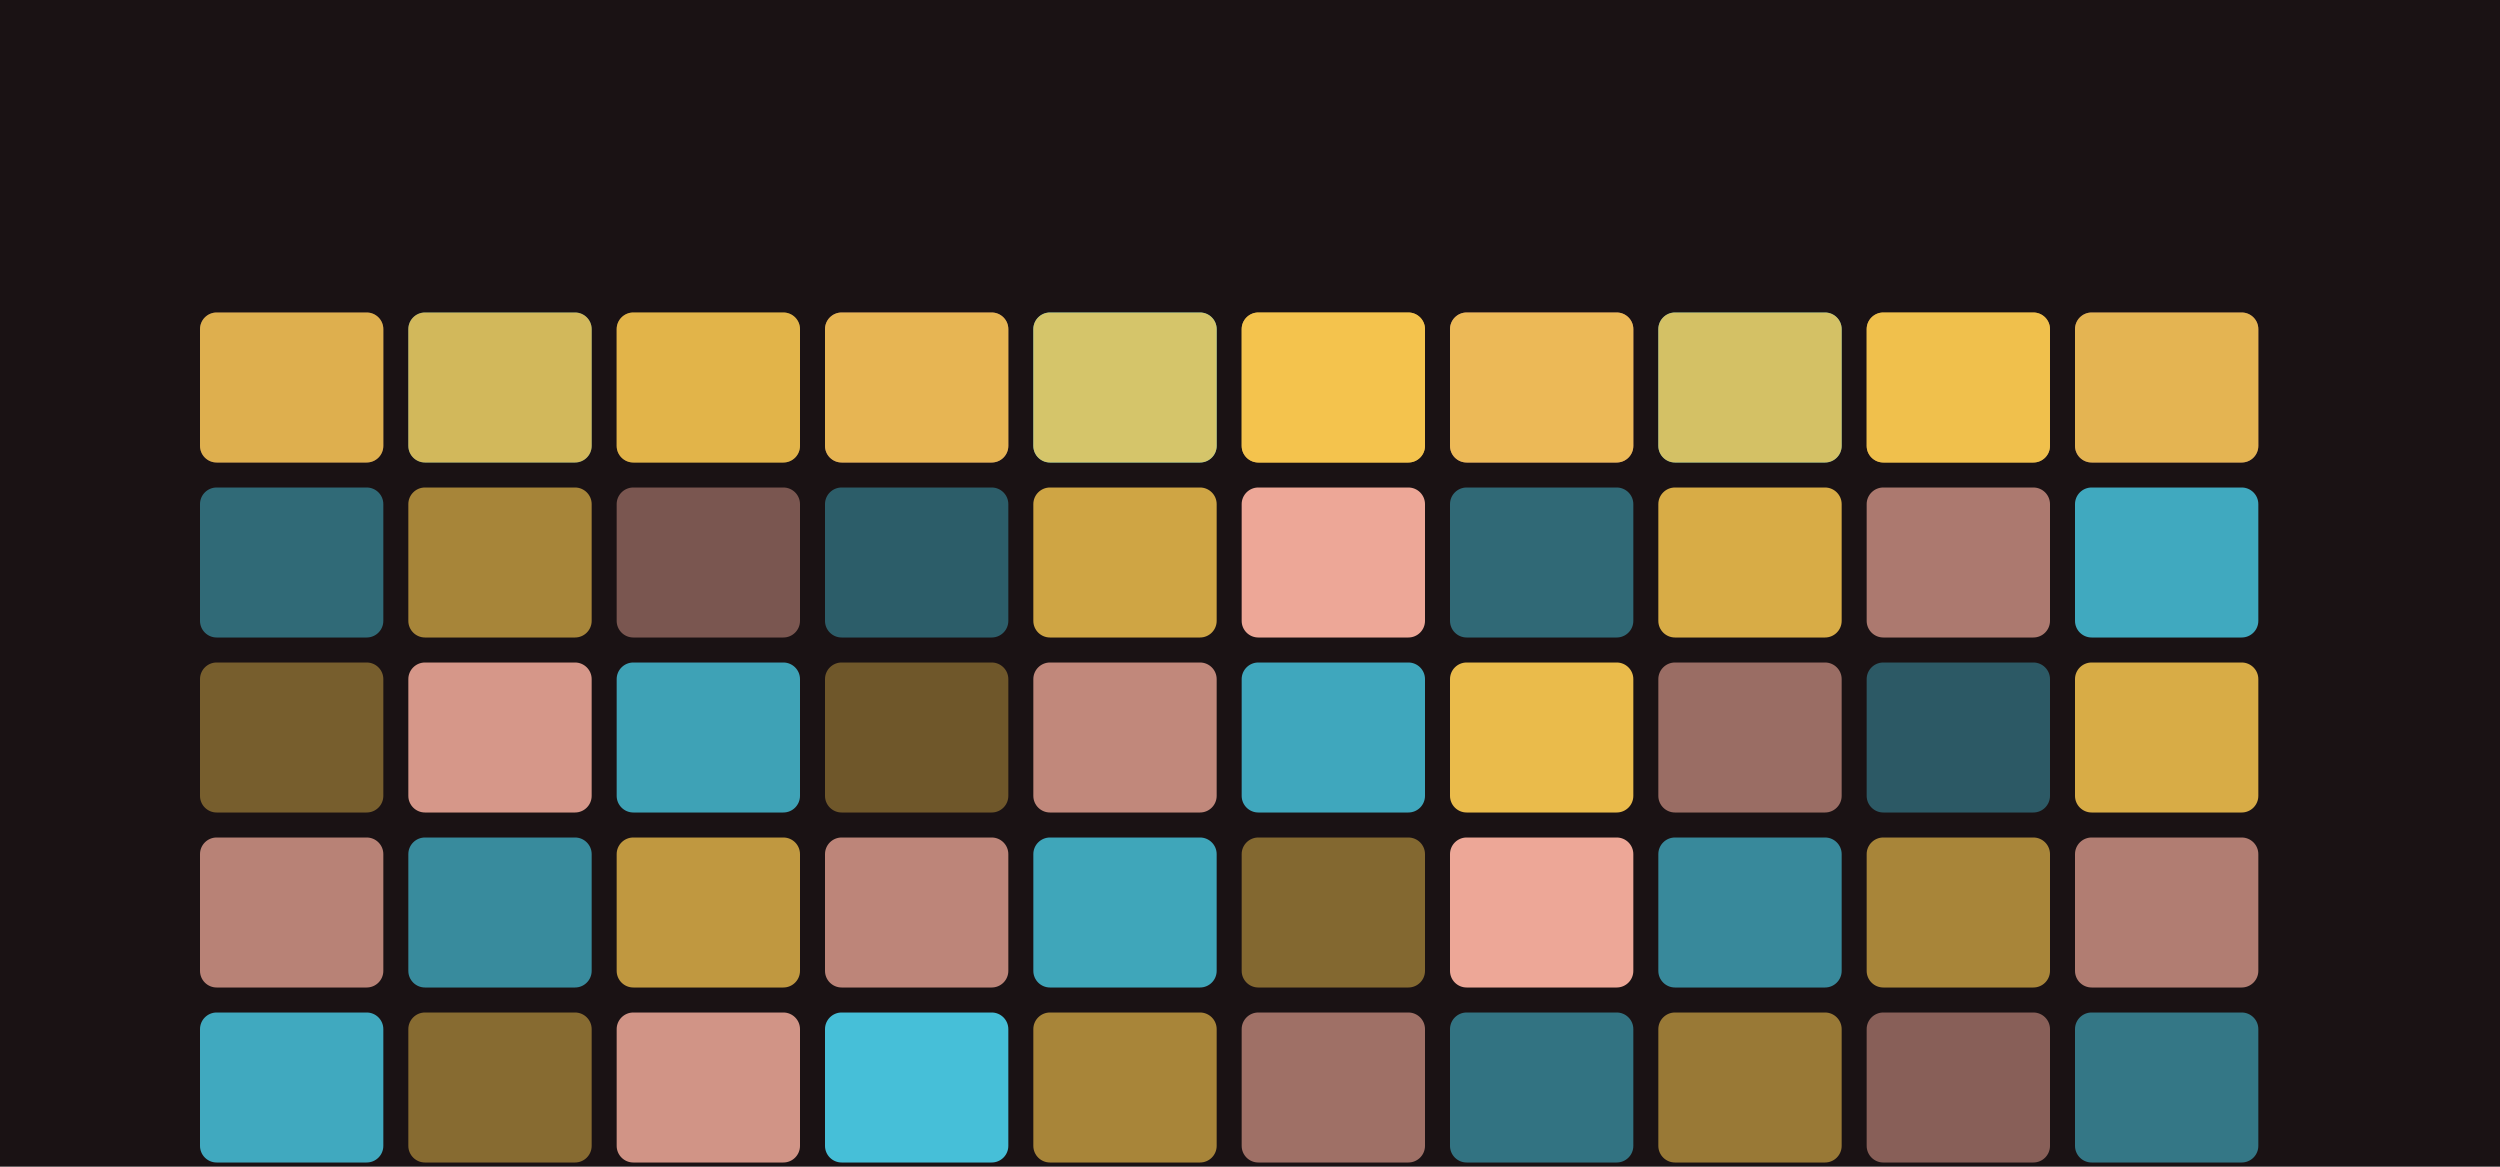
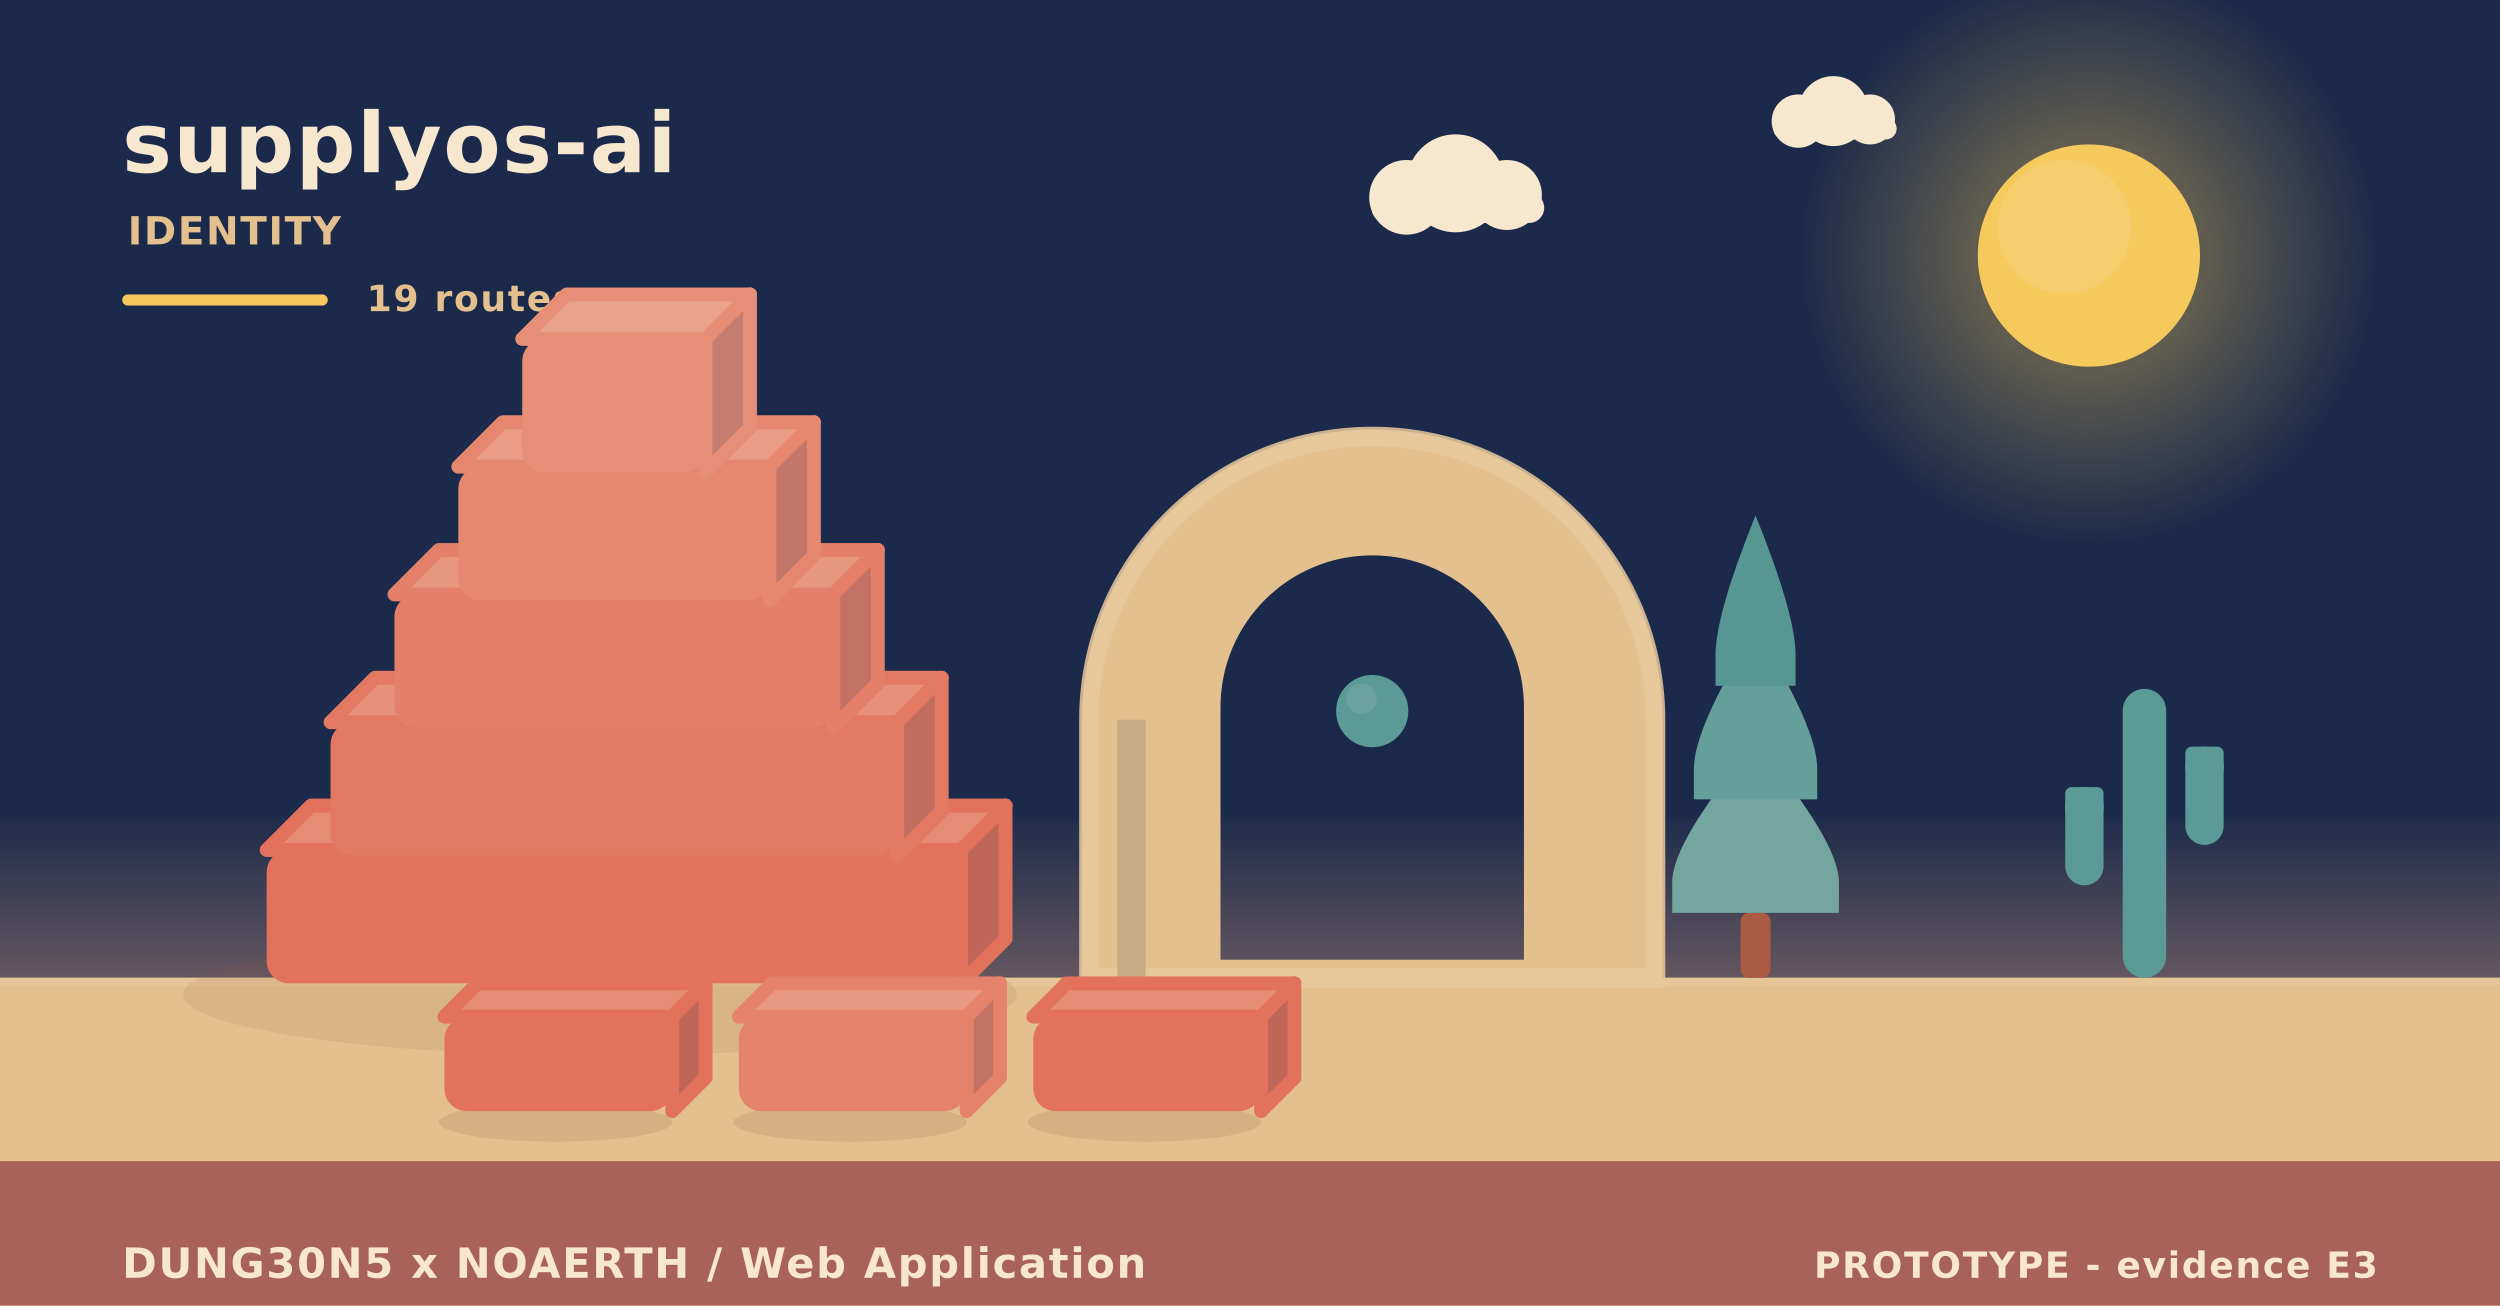
- <svg xmlns="http://www.w3.org/2000/svg" viewBox="0 0 1200 560" width="1200" height="560" role="img" aria-label="supplyos-ai hero">
-   <rect width="1200" height="560" fill="#1a1214" />
-   <defs>
-     <linearGradient id="gh" x1="0" y1="0" x2="1" y2="1">
-       <stop offset="0%" stop-color="#ffb4a2" />
-       <stop offset="100%" stop-color="#48cae4" />
-     </linearGradient>
-   </defs>
-   <rect x="96.00" y="150.00" width="88.00" height="72.00" rx="8.00" fill="#ffb4a2" opacity="0.38" />
-   <rect x="196.00" y="150.00" width="88.00" height="72.00" rx="8.00" fill="#48cae4" opacity="0.58" />
-   <rect x="296.00" y="150.00" width="88.00" height="72.00" rx="8.00" fill="#f9c74f" opacity="0.49" />
-   <rect x="396.00" y="150.00" width="88.00" height="72.00" rx="8.00" fill="#ffb4a2" opacity="0.58" />
-   <rect x="496.00" y="150.00" width="88.00" height="72.00" rx="8.00" fill="#48cae4" opacity="0.93" />
-   <rect x="596.00" y="150.00" width="88.00" height="72.00" rx="8.00" fill="#f9c74f" opacity="0.89" />
-   <rect x="696.00" y="150.00" width="88.00" height="72.00" rx="8.00" fill="#ffb4a2" opacity="0.69" />
-   <rect x="796.00" y="150.00" width="88.00" height="72.00" rx="8.00" fill="#48cae4" opacity="0.82" />
-   <rect x="896.00" y="150.00" width="88.00" height="72.00" rx="8.00" fill="#f9c74f" opacity="0.80" />
-   <rect x="996.00" y="150.00" width="88.00" height="72.00" rx="8.00" fill="#ffb4a2" opacity="0.52" />
-   <rect x="96.00" y="234.00" width="88.00" height="72.00" rx="8.00" fill="#48cae4" opacity="0.48" />
-   <rect x="196.00" y="234.00" width="88.00" height="72.00" rx="8.00" fill="#f9c74f" opacity="0.63" />
-   <rect x="296.00" y="234.00" width="88.00" height="72.00" rx="8.00" fill="#ffb4a2" opacity="0.42" />
-   <rect x="396.00" y="234.00" width="88.00" height="72.00" rx="8.00" fill="#48cae4" opacity="0.41" />
-   <rect x="496.00" y="234.00" width="88.00" height="72.00" rx="8.00" fill="#f9c74f" opacity="0.81" />
-   <rect x="596.00" y="234.00" width="88.00" height="72.00" rx="8.00" fill="#ffb4a2" opacity="0.92" />
-   <rect x="696.00" y="234.00" width="88.00" height="72.00" rx="8.00" fill="#48cae4" opacity="0.47" />
-   <rect x="796.00" y="234.00" width="88.00" height="72.00" rx="8.00" fill="#f9c74f" opacity="0.85" />
-   <rect x="896.00" y="234.00" width="88.00" height="72.00" rx="8.00" fill="#ffb4a2" opacity="0.64" />
-   <rect x="996.00" y="234.00" width="88.00" height="72.00" rx="8.00" fill="#48cae4" opacity="0.82" />
-   <rect x="96.00" y="318.00" width="88.00" height="72.00" rx="8.00" fill="#f9c74f" opacity="0.42" />
-   <rect x="196.00" y="318.00" width="88.00" height="72.00" rx="8.00" fill="#ffb4a2" opacity="0.82" />
-   <rect x="296.00" y="318.00" width="88.00" height="72.00" rx="8.00" fill="#48cae4" opacity="0.78" />
-   <rect x="396.00" y="318.00" width="88.00" height="72.00" rx="8.00" fill="#f9c74f" opacity="0.38" />
-   <rect x="496.00" y="318.00" width="88.00" height="72.00" rx="8.00" fill="#ffb4a2" opacity="0.73" />
-   <rect x="596.00" y="318.00" width="88.00" height="72.00" rx="8.00" fill="#48cae4" opacity="0.81" />
-   <rect x="696.00" y="318.00" width="88.00" height="72.00" rx="8.00" fill="#f9c74f" opacity="0.93" />
-   <rect x="796.00" y="318.00" width="88.00" height="72.00" rx="8.00" fill="#ffb4a2" opacity="0.56" />
-   <rect x="896.00" y="318.00" width="88.00" height="72.00" rx="8.00" fill="#48cae4" opacity="0.39" />
-   <rect x="996.00" y="318.00" width="88.00" height="72.00" rx="8.00" fill="#f9c74f" opacity="0.85" />
-   <rect x="96.00" y="402.00" width="88.00" height="72.00" rx="8.00" fill="#ffb4a2" opacity="0.69" />
-   <rect x="196.00" y="402.00" width="88.00" height="72.00" rx="8.00" fill="#48cae4" opacity="0.66" />
-   <rect x="296.00" y="402.00" width="88.00" height="72.00" rx="8.00" fill="#f9c74f" opacity="0.74" />
-   <rect x="396.00" y="402.00" width="88.00" height="72.00" rx="8.00" fill="#ffb4a2" opacity="0.71" />
-   <rect x="496.00" y="402.00" width="88.00" height="72.00" rx="8.00" fill="#48cae4" opacity="0.80" />
-   <rect x="596.00" y="402.00" width="88.00" height="72.00" rx="8.00" fill="#f9c74f" opacity="0.47" />
-   <rect x="696.00" y="402.00" width="88.00" height="72.00" rx="8.00" fill="#ffb4a2" opacity="0.92" />
-   <rect x="796.00" y="402.00" width="88.00" height="72.00" rx="8.00" fill="#48cae4" opacity="0.65" />
-   <rect x="896.00" y="402.00" width="88.00" height="72.00" rx="8.00" fill="#f9c74f" opacity="0.64" />
-   <rect x="996.00" y="402.00" width="88.00" height="72.00" rx="8.00" fill="#ffb4a2" opacity="0.66" />
-   <rect x="96.00" y="486.00" width="88.00" height="72.00" rx="8.00" fill="#48cae4" opacity="0.82" />
-   <rect x="196.00" y="486.00" width="88.00" height="72.00" rx="8.00" fill="#f9c74f" opacity="0.49" />
-   <rect x="296.00" y="486.00" width="88.00" height="72.00" rx="8.00" fill="#ffb4a2" opacity="0.80" />
-   <rect x="396.00" y="486.00" width="88.00" height="72.00" rx="8.00" fill="#48cae4" opacity="0.94" />
-   <rect x="496.00" y="486.00" width="88.00" height="72.00" rx="8.00" fill="#f9c74f" opacity="0.64" />
-   <rect x="596.00" y="486.00" width="88.00" height="72.00" rx="8.00" fill="#ffb4a2" opacity="0.58" />
-   <rect x="696.00" y="486.00" width="88.00" height="72.00" rx="8.00" fill="#48cae4" opacity="0.53" />
-   <rect x="796.00" y="486.00" width="88.00" height="72.00" rx="8.00" fill="#f9c74f" opacity="0.57" />
-   <rect x="896.00" y="486.00" width="88.00" height="72.00" rx="8.00" fill="#ffb4a2" opacity="0.48" />
-   <rect x="996.00" y="486.00" width="88.00" height="72.00" rx="8.00" fill="#48cae4" opacity="0.55" />
+ <svg xmlns="http://www.w3.org/2000/svg" width="900" height="470" viewBox="0 0 900 470" role="img" aria-label="supplyos-ai - identity">
+   <linearGradient id="skyh" x1="0" y1="0" x2="0" y2="1">
+     <stop offset="0" stop-color="#1b2a4a" />
+     <stop offset="0.62" stop-color="#1b2a4a" />
+     <stop offset="1" stop-color="#f3ad8a" />
+   </linearGradient>
+   <rect width="900" height="470" fill="url(#skyh)" />
+   <radialGradient id="sunh">
+     <stop offset="0.35" stop-color="#f5c95c" stop-opacity="0.34" />
+     <stop offset="1" stop-color="#f5c95c" stop-opacity="0" />
+   </radialGradient>
+   <circle cx="752" cy="92" r="104" fill="url(#sunh)" />
+   <circle cx="752" cy="92" r="40" fill="#f5c95c" />
+   <circle cx="743.2" cy="81.6" r="24" fill="#f5d27e" opacity="0.5" />
  <g>
-     <rect x="96.00" y="150.00" width="88.00" height="72.00" rx="8.00" fill="#f9c74f" opacity="0.80" />
-     <animate attributeName="opacity" values="0.25;1.0;0.25" dur="7.0s" begin="2.26s" repeatCount="indefinite" />
+     <circle cx="524" cy="66" r="17.64" fill="#f6e7ce" />
+     <circle cx="506.36" cy="71.04" r="13.44" fill="#f6e7ce" />
+     <circle cx="542.48" cy="70.2" r="12.6" fill="#f6e7ce" />
+     <rect x="493.76" y="69.36" width="62.16" height="10.92" rx="5.46" fill="#f6e7ce" />
+     <animateTransform attributeName="transform" type="translate" values="0 0;24 0;0 0" dur="36s" begin="0s" repeatCount="indefinite" />
  </g>
  <g>
-     <rect x="196.00" y="150.00" width="88.00" height="72.00" rx="8.00" fill="#f9c74f" opacity="0.80" />
-     <animate attributeName="opacity" values="0.25;1.0;0.25" dur="7.0s" begin="2.58s" repeatCount="indefinite" />
+     <circle cx="660" cy="40" r="12.6" fill="#f6e7ce" />
+     <circle cx="647.4" cy="43.6" r="9.6" fill="#f6e7ce" />
+     <circle cx="673.2" cy="43" r="9" fill="#f6e7ce" />
+     <rect x="638.4" y="42.4" width="44.4" height="7.8" rx="3.9" fill="#f6e7ce" />
+     <animateTransform attributeName="transform" type="translate" values="0 0;-18 0;0 0" dur="46s" begin="3s" repeatCount="indefinite" />
+   </g>
+   <rect x="0" y="352" width="900" height="118" fill="#e3c08d" />
+   <rect x="0" y="352" width="900" height="3" fill="#e6c596" />
+   <text x="44" y="62" font-family="Verdana,DejaVu Sans,sans-serif" font-size="30" font-weight="700" letter-spacing="0.6" fill="#f6e7ce" text-anchor="start">supplyos-ai</text>
+   <text x="46" y="88" font-family="Verdana,DejaVu Sans,sans-serif" font-size="14" font-weight="700" letter-spacing="0.6" fill="#e3c08d" text-anchor="start">IDENTITY</text>
+   <rect x="44" y="106" width="74" height="4" rx="2" fill="#f5c95c" />
+   <text x="132" y="112" font-family="Verdana,DejaVu Sans,sans-serif" font-size="13" font-weight="700" letter-spacing="0.6" fill="#e3c08d" text-anchor="start">19 routes</text>
+   <ellipse cx="216" cy="358" rx="150" ry="22" fill="rgba(138,90,68,0.11)" />
+   <g>
+     <path d="M96,306 L346,306 L362,290 L112,290 Z" fill="#e68c74" stroke="#e2725b" stroke-width="5" stroke-linejoin="round" />
+     <path d="M346,306 L362,290 L362,338 L346,354 Z" fill="#c06658" stroke="#e2725b" stroke-width="5" stroke-linejoin="round" />
+     <rect x="96" y="306" width="250" height="48" rx="8" fill="#e2725b" />
+     <animateTransform attributeName="transform" type="translate" values="0 10;0 0" dur="0.9s" begin="0s" fill="freeze" />
  </g>
  <g>
-     <rect x="296.00" y="150.00" width="88.00" height="72.00" rx="8.00" fill="#f9c74f" opacity="0.80" />
-     <animate attributeName="opacity" values="0.25;1.0;0.25" dur="7.0s" begin="2.9s" repeatCount="indefinite" />
+     <path d="M119,260 L323,260 L339,244 L135,244 Z" fill="#e7917a" stroke="#e37962" stroke-width="5" stroke-linejoin="round" />
+     <path d="M323,260 L339,244 L339,292 L323,308 Z" fill="#c16c5e" stroke="#e37962" stroke-width="5" stroke-linejoin="round" />
+     <rect x="119" y="260" width="204" height="48" rx="8" fill="#e37962" />
+     <animateTransform attributeName="transform" type="translate" values="0 10;0 0" dur="0.9s" begin="0.28s" fill="freeze" />
  </g>
  <g>
-     <rect x="396.00" y="150.00" width="88.00" height="72.00" rx="8.00" fill="#f9c74f" opacity="0.80" />
-     <animate attributeName="opacity" values="0.25;1.0;0.25" dur="7.0s" begin="3.22s" repeatCount="indefinite" />
+     <path d="M142,214 L300,214 L316,198 L158,198 Z" fill="#e8977f" stroke="#e48069" stroke-width="5" stroke-linejoin="round" />
+     <path d="M300,214 L316,198 L316,246 L300,262 Z" fill="#c27164" stroke="#e48069" stroke-width="5" stroke-linejoin="round" />
+     <rect x="142" y="214" width="158" height="48" rx="8" fill="#e48069" />
+     <animateTransform attributeName="transform" type="translate" values="0 10;0 0" dur="0.9s" begin="0.56s" fill="freeze" />
  </g>
  <g>
-     <rect x="496.00" y="150.00" width="88.00" height="72.00" rx="8.00" fill="#f9c74f" opacity="0.80" />
-     <animate attributeName="opacity" values="0.25;1.0;0.25" dur="7.0s" begin="3.54s" repeatCount="indefinite" />
+     <path d="M165,168 L277,168 L293,152 L181,152 Z" fill="#ea9c85" stroke="#e68770" stroke-width="5" stroke-linejoin="round" />
+     <path d="M277,168 L293,152 L293,200 L277,216 Z" fill="#c3776a" stroke="#e68770" stroke-width="5" stroke-linejoin="round" />
+     <rect x="165" y="168" width="112" height="48" rx="8" fill="#e68770" />
+     <animateTransform attributeName="transform" type="translate" values="0 10;0 0" dur="0.9s" begin="0.84s" fill="freeze" />
  </g>
  <g>
-     <rect x="596.00" y="150.00" width="88.00" height="72.00" rx="8.00" fill="#f9c74f" opacity="0.80" />
-     <animate attributeName="opacity" values="0.25;1.0;0.25" dur="7.0s" begin="3.86s" repeatCount="indefinite" />
+     <path d="M188,122 L254,122 L270,106 L204,106 Z" fill="#eaa28a" stroke="#e78e77" stroke-width="5" stroke-linejoin="round" />
+     <path d="M254,122 L270,106 L270,154 L254,170 Z" fill="#c47d6f" stroke="#e78e77" stroke-width="5" stroke-linejoin="round" />
+     <rect x="188" y="122" width="66" height="48" rx="8" fill="#e78e77" />
+     <animateTransform attributeName="transform" type="translate" values="0 10;0 0" dur="0.9s" begin="1.12s" fill="freeze" />
  </g>
+   <path d="M392,352 L392,259.12 A102,102 0 0 1 596,259.12 L596,352 Z M436.88,348 L436.88,254.55 A57.12,57.12 0 0 1 551.12,254.55 L551.12,348 Z" fill="#e3c08d" fill-rule="evenodd" stroke="#e3c08d" stroke-width="5" stroke-linejoin="round" />
+   <path d="M392,352 L392,259.12 A102,102 0 0 1 596,259.12 L596,352 Z" fill="none" stroke="#e8c99d" stroke-width="7" stroke-linecap="round" opacity="0.85" />
+   <rect x="402.2" y="259.12" width="10.2" height="92.88" fill="#c7ab84" />
  <g>
-     <rect x="696.00" y="150.00" width="88.00" height="72.00" rx="8.00" fill="#f9c74f" opacity="0.80" />
-     <animate attributeName="opacity" values="0.25;1.0;0.25" dur="7.0s" begin="4.18s" repeatCount="indefinite" />
+     <circle cx="494" cy="256" r="13" fill="#5b9a97" />
+     <circle cx="490.1" cy="251.58" r="5.46" fill="#7aa9a2" opacity="0.55" />
+     <animate attributeName="opacity" values="0.78;1;0.78" dur="5.2s" begin="0s" repeatCount="indefinite" />
  </g>
+   <rect x="626.6" y="328.64" width="10.8" height="23.36" rx="3" fill="#ac5b43" />
+   <path d="M632,267.32 Q602,302.89 602,317.6 Q602,328.64 602,328.64 L662,328.64 Q662,328.64 662,317.6 Q662,302.89 632,267.32 Z" fill="#74a6a0" />
+   <path d="M632,226.44 Q609.8,262.01 609.8,276.72 Q609.8,287.76 609.8,287.76 L654.2,287.76 Q654.2,287.76 654.2,276.72 Q654.2,262.01 632,226.44 Z" fill="#649f9a" />
+   <path d="M632,185.56 Q617.6,221.13 617.6,235.84 Q617.6,246.88 617.6,246.88 L646.4,246.88 Q646.4,246.88 646.4,235.84 Q646.4,221.13 632,185.56 Z" fill="#589694" />
+   <rect x="764.18" y="248" width="15.64" height="104" rx="7.82" fill="#5b9a97" />
+   <rect x="743.48" y="283.36" width="13.8" height="35.36" rx="6.9" fill="#5b9a97" />
+   <rect x="743.48" y="283.36" width="13.8" height="10.4" rx="2.3" fill="#5b9a97" />
+   <rect x="786.72" y="268.8" width="13.8" height="35.36" rx="6.9" fill="#5b9a97" />
+   <rect x="786.72" y="268.8" width="13.8" height="10.4" rx="2.3" fill="#5b9a97" />
+   <ellipse cx="200" cy="404" rx="42" ry="7" fill="rgba(138,90,68,0.15)" />
  <g>
-     <rect x="796.00" y="150.00" width="88.00" height="72.00" rx="8.00" fill="#f9c74f" opacity="0.80" />
-     <animate attributeName="opacity" values="0.25;1.0;0.25" dur="7.0s" begin="4.5s" repeatCount="indefinite" />
+     <path d="M160,366 L242,366 L254,354 L172,354 Z" fill="#e68c74" stroke="#e2725b" stroke-width="5" stroke-linejoin="round" />
+     <path d="M242,366 L254,354 L254,388 L242,400 Z" fill="#c06658" stroke="#e2725b" stroke-width="5" stroke-linejoin="round" />
+     <rect x="160" y="366" width="82" height="34" rx="8" fill="#e2725b" />
+     <animateTransform attributeName="transform" type="translate" values="0 10;0 0" dur="0.7s" begin="0.8s" fill="freeze" />
  </g>
+   <ellipse cx="306" cy="404" rx="42" ry="7" fill="rgba(138,90,68,0.15)" />
  <g>
-     <rect x="896.00" y="150.00" width="88.00" height="72.00" rx="8.00" fill="#f9c74f" opacity="0.80" />
-     <animate attributeName="opacity" values="0.25;1.0;0.25" dur="7.0s" begin="4.82s" repeatCount="indefinite" />
+     <path d="M266,366 L348,366 L360,354 L278,354 Z" fill="#e99881" stroke="#e5826b" stroke-width="5" stroke-linejoin="round" />
+     <path d="M348,366 L360,354 L360,388 L348,400 Z" fill="#c37365" stroke="#e5826b" stroke-width="5" stroke-linejoin="round" />
+     <rect x="266" y="366" width="82" height="34" rx="8" fill="#e5826b" />
+     <animateTransform attributeName="transform" type="translate" values="0 10;0 0" dur="0.7s" begin="0.95s" fill="freeze" />
  </g>
+   <ellipse cx="412" cy="404" rx="42" ry="7" fill="rgba(138,90,68,0.15)" />
  <g>
-     <rect x="996.00" y="150.00" width="88.00" height="72.00" rx="8.00" fill="#f9c74f" opacity="0.80" />
-     <animate attributeName="opacity" values="0.25;1.0;0.25" dur="7.0s" begin="5.14s" repeatCount="indefinite" />
+     <path d="M372,366 L454,366 L466,354 L384,354 Z" fill="#e68c74" stroke="#e2725b" stroke-width="5" stroke-linejoin="round" />
+     <path d="M454,366 L466,354 L466,388 L454,400 Z" fill="#c06658" stroke="#e2725b" stroke-width="5" stroke-linejoin="round" />
+     <rect x="372" y="366" width="82" height="34" rx="8" fill="#e2725b" />
+     <animateTransform attributeName="transform" type="translate" values="0 10;0 0" dur="0.7s" begin="1.1s" fill="freeze" />
  </g>
+   <rect x="0" y="418" width="900" height="52" rx="0" fill="#a65c56" opacity="0.94" />
+   <text x="44" y="460" font-family="Verdana,DejaVu Sans,sans-serif" font-size="15" font-weight="700" letter-spacing="0.6" fill="#f6e7ce" text-anchor="start">DUNG30N5 x NOAERTH  /  Web Application</text>
+   <text x="856" y="460" font-family="Verdana,DejaVu Sans,sans-serif" font-size="13" font-weight="700" letter-spacing="0.6" fill="#f6e7ce" text-anchor="end">PROTOTYPE  -  evidence E3</text>
</svg>
